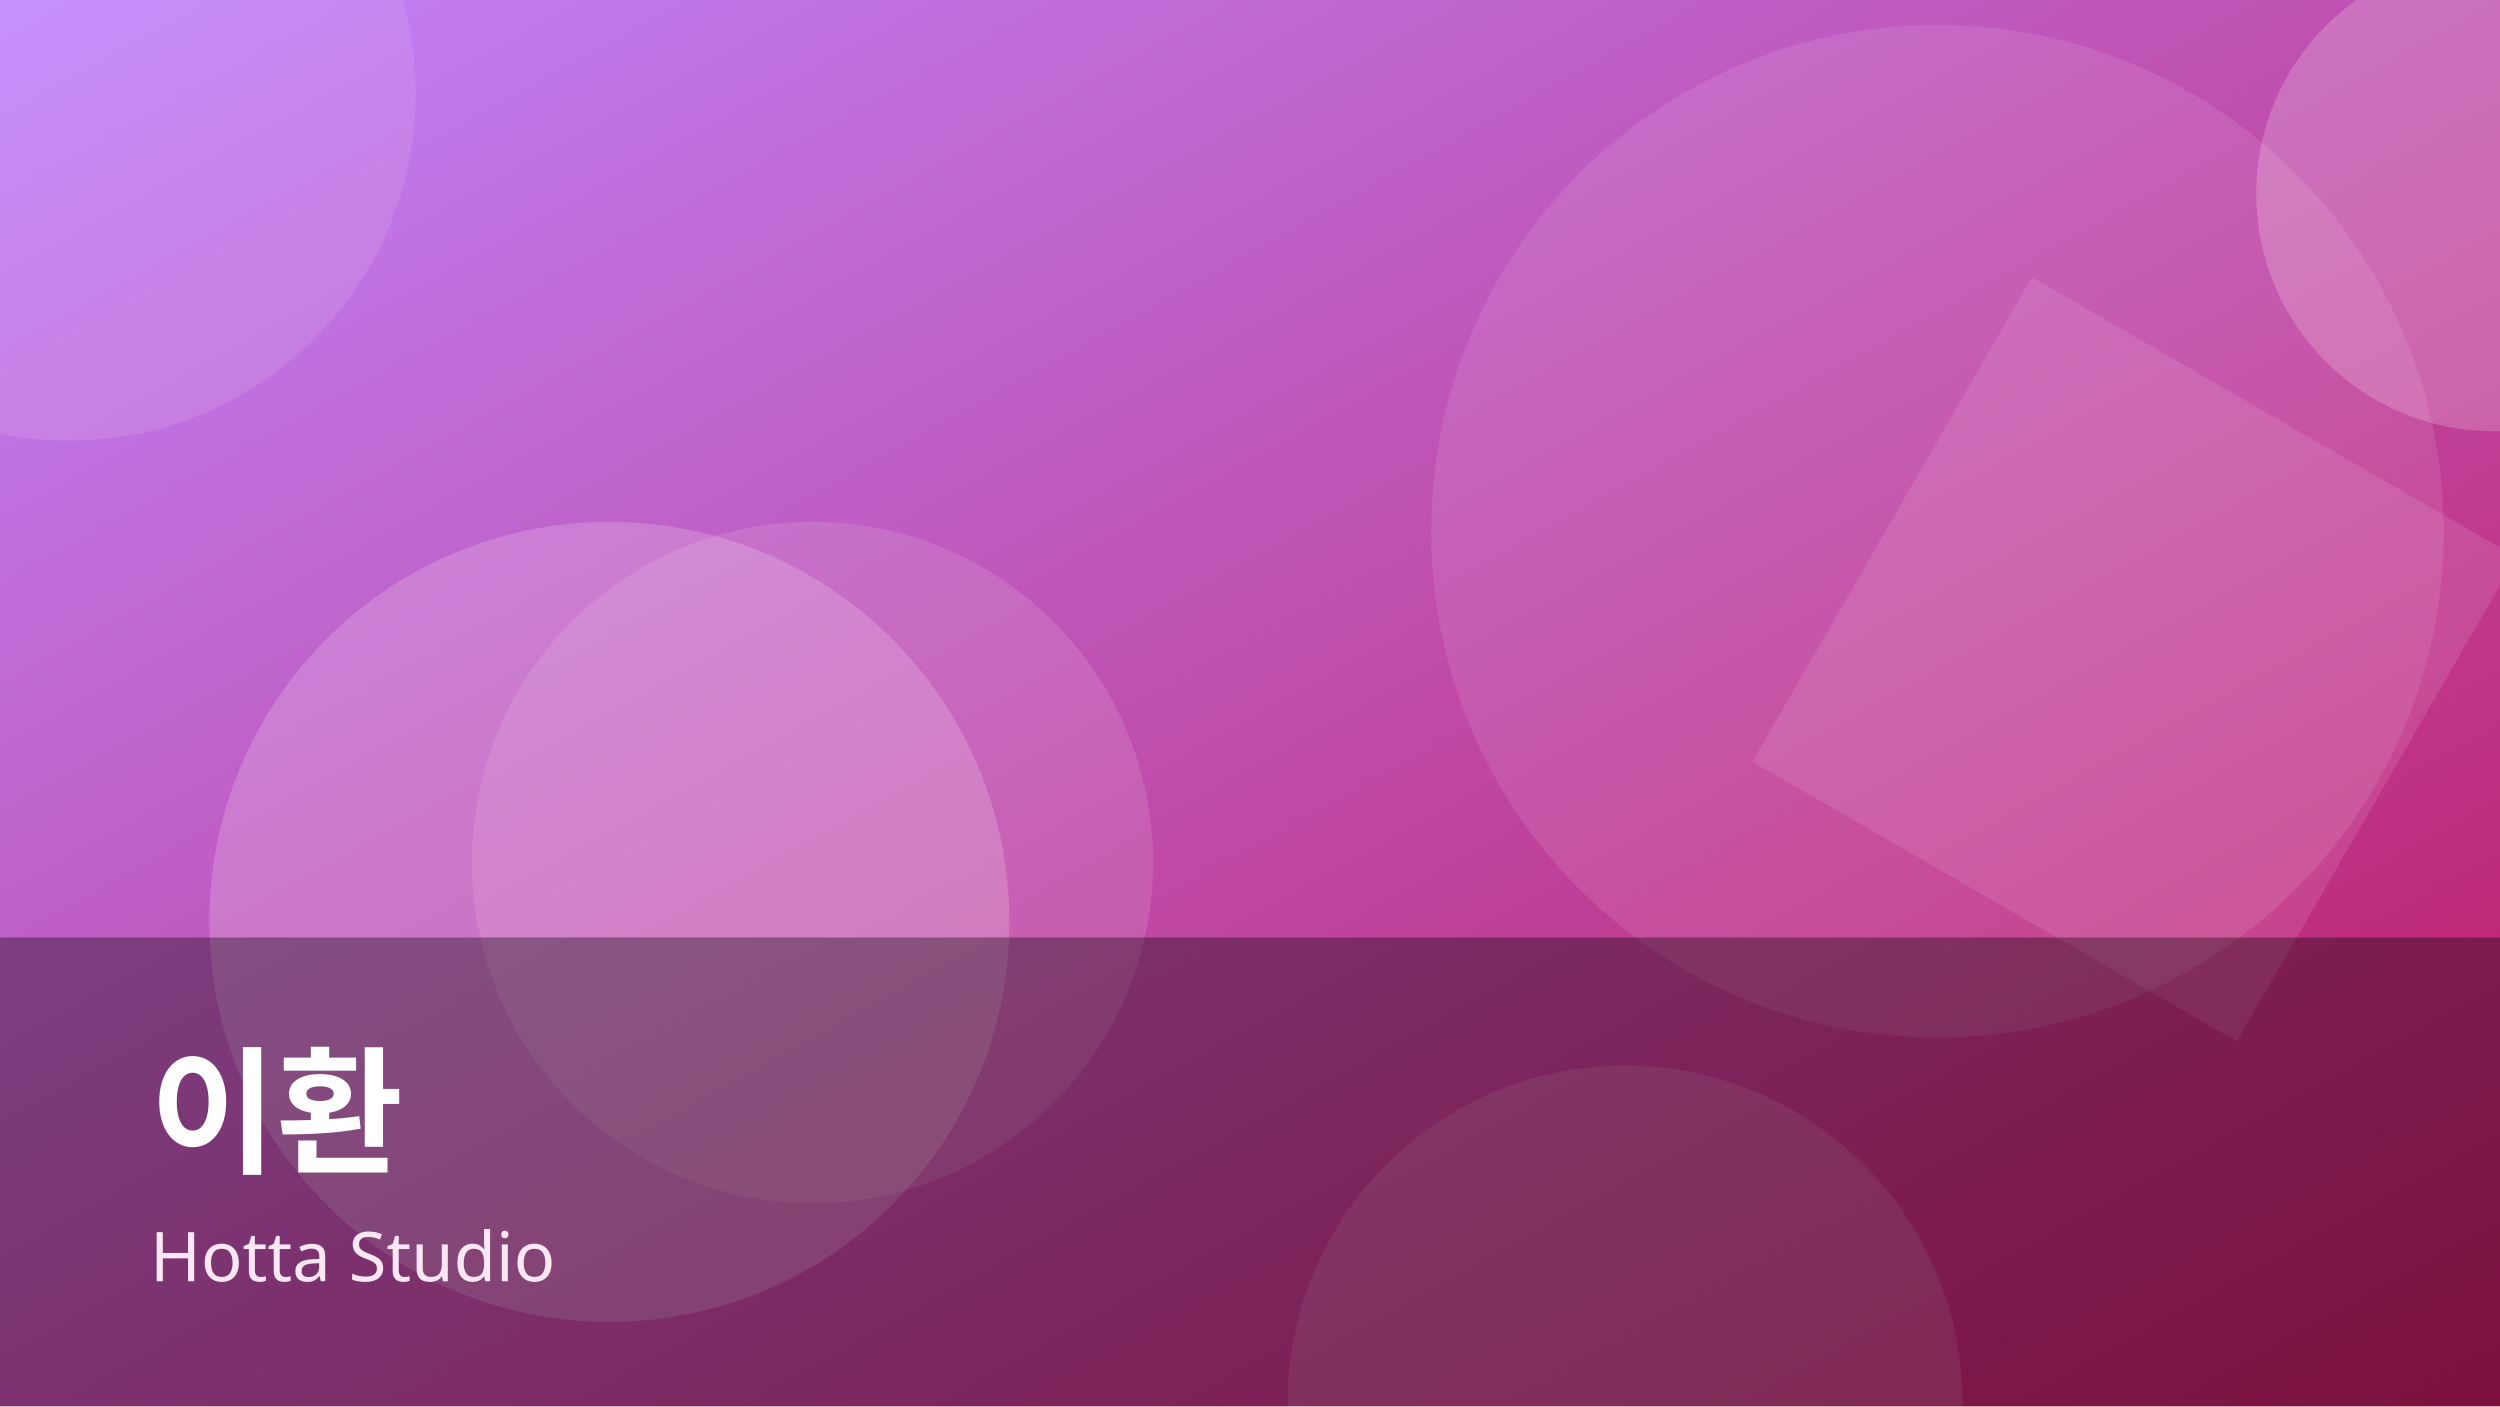
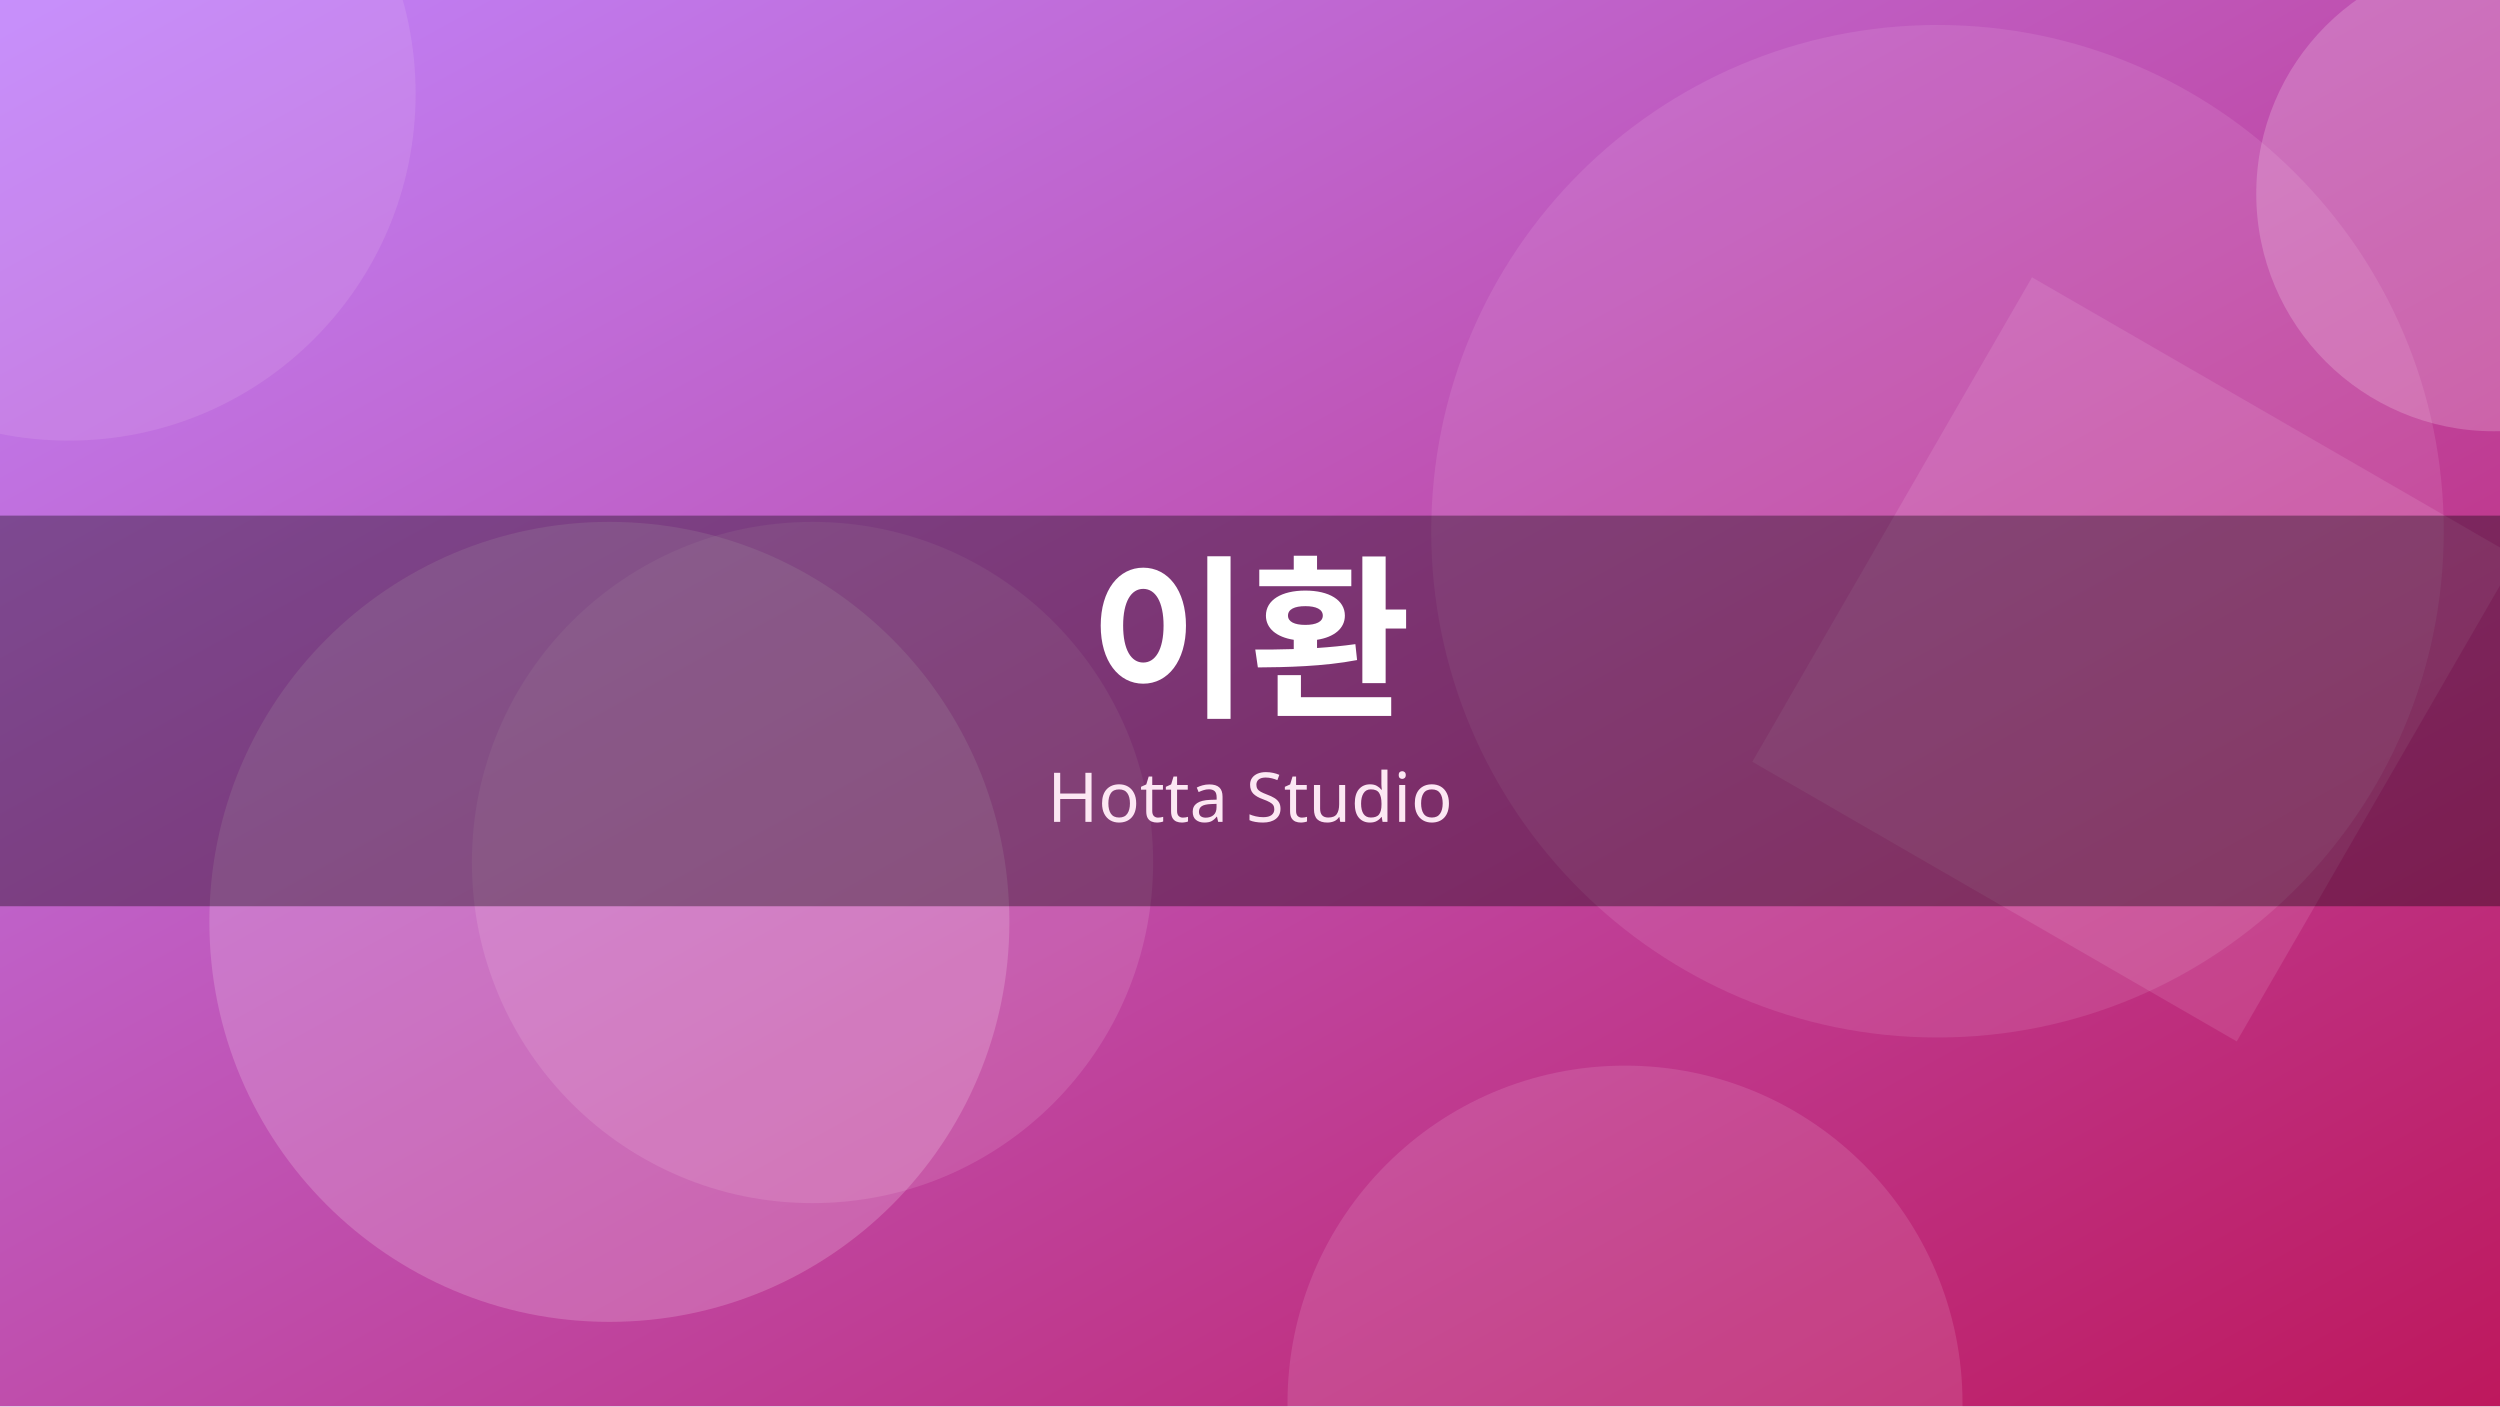
<svg xmlns="http://www.w3.org/2000/svg" viewBox="0 0 800 450" role="img" aria-label="이환">
  <defs>
    <linearGradient id="bg" x1="0" y1="0" x2="1" y2="1">
      <stop offset="0" stop-color="#c084fc" />
      <stop offset="1" stop-color="#be185d" />
    </linearGradient>
  </defs>
  <rect width="800" height="450" fill="url(#bg)" />
  <circle cx="620" cy="170" r="162" fill="#fce7f3" opacity="0.11" />
  <circle cx="520" cy="449" r="108" fill="#fce7f3" opacity="0.13" />
  <circle cx="22" cy="30" r="111" fill="#fce7f3" opacity="0.12" />
  <circle cx="260" cy="276" r="109" fill="#fce7f3" opacity="0.13" />
  <rect x="593.5" y="121.5" width="179" height="179" fill="#fce7f3" opacity="0.12" transform="rotate(30 683 211)" />
  <circle cx="195" cy="295" r="128" fill="#fce7f3" opacity="0.21" />
  <circle cx="798" cy="62" r="76" fill="#fce7f3" opacity="0.22" />
-   <rect x="0" y="300" width="800" height="150" fill="#000" opacity="0.35" />
-   <text x="48" y="372" font-family="'Malgun Gothic','Apple SD Gothic Neo',sans-serif" font-size="44" font-weight="700" fill="#fff">이환</text>
-   <text x="48" y="410" font-family="'Malgun Gothic','Apple SD Gothic Neo',sans-serif" font-size="22" fill="#fce7f3">Hotta Studio</text>
+   <rect x="0" y="165" width="800" height="125" fill="#000" opacity="0.35" />
+   <text x="400" y="225" text-anchor="middle" font-family="'Malgun Gothic','Apple SD Gothic Neo',sans-serif" font-size="56" font-weight="700" fill="#fff">이환</text>
+   <text x="400" y="263" text-anchor="middle" font-family="'Malgun Gothic','Apple SD Gothic Neo',sans-serif" font-size="22" fill="#fce7f3">Hotta Studio</text>
</svg>
